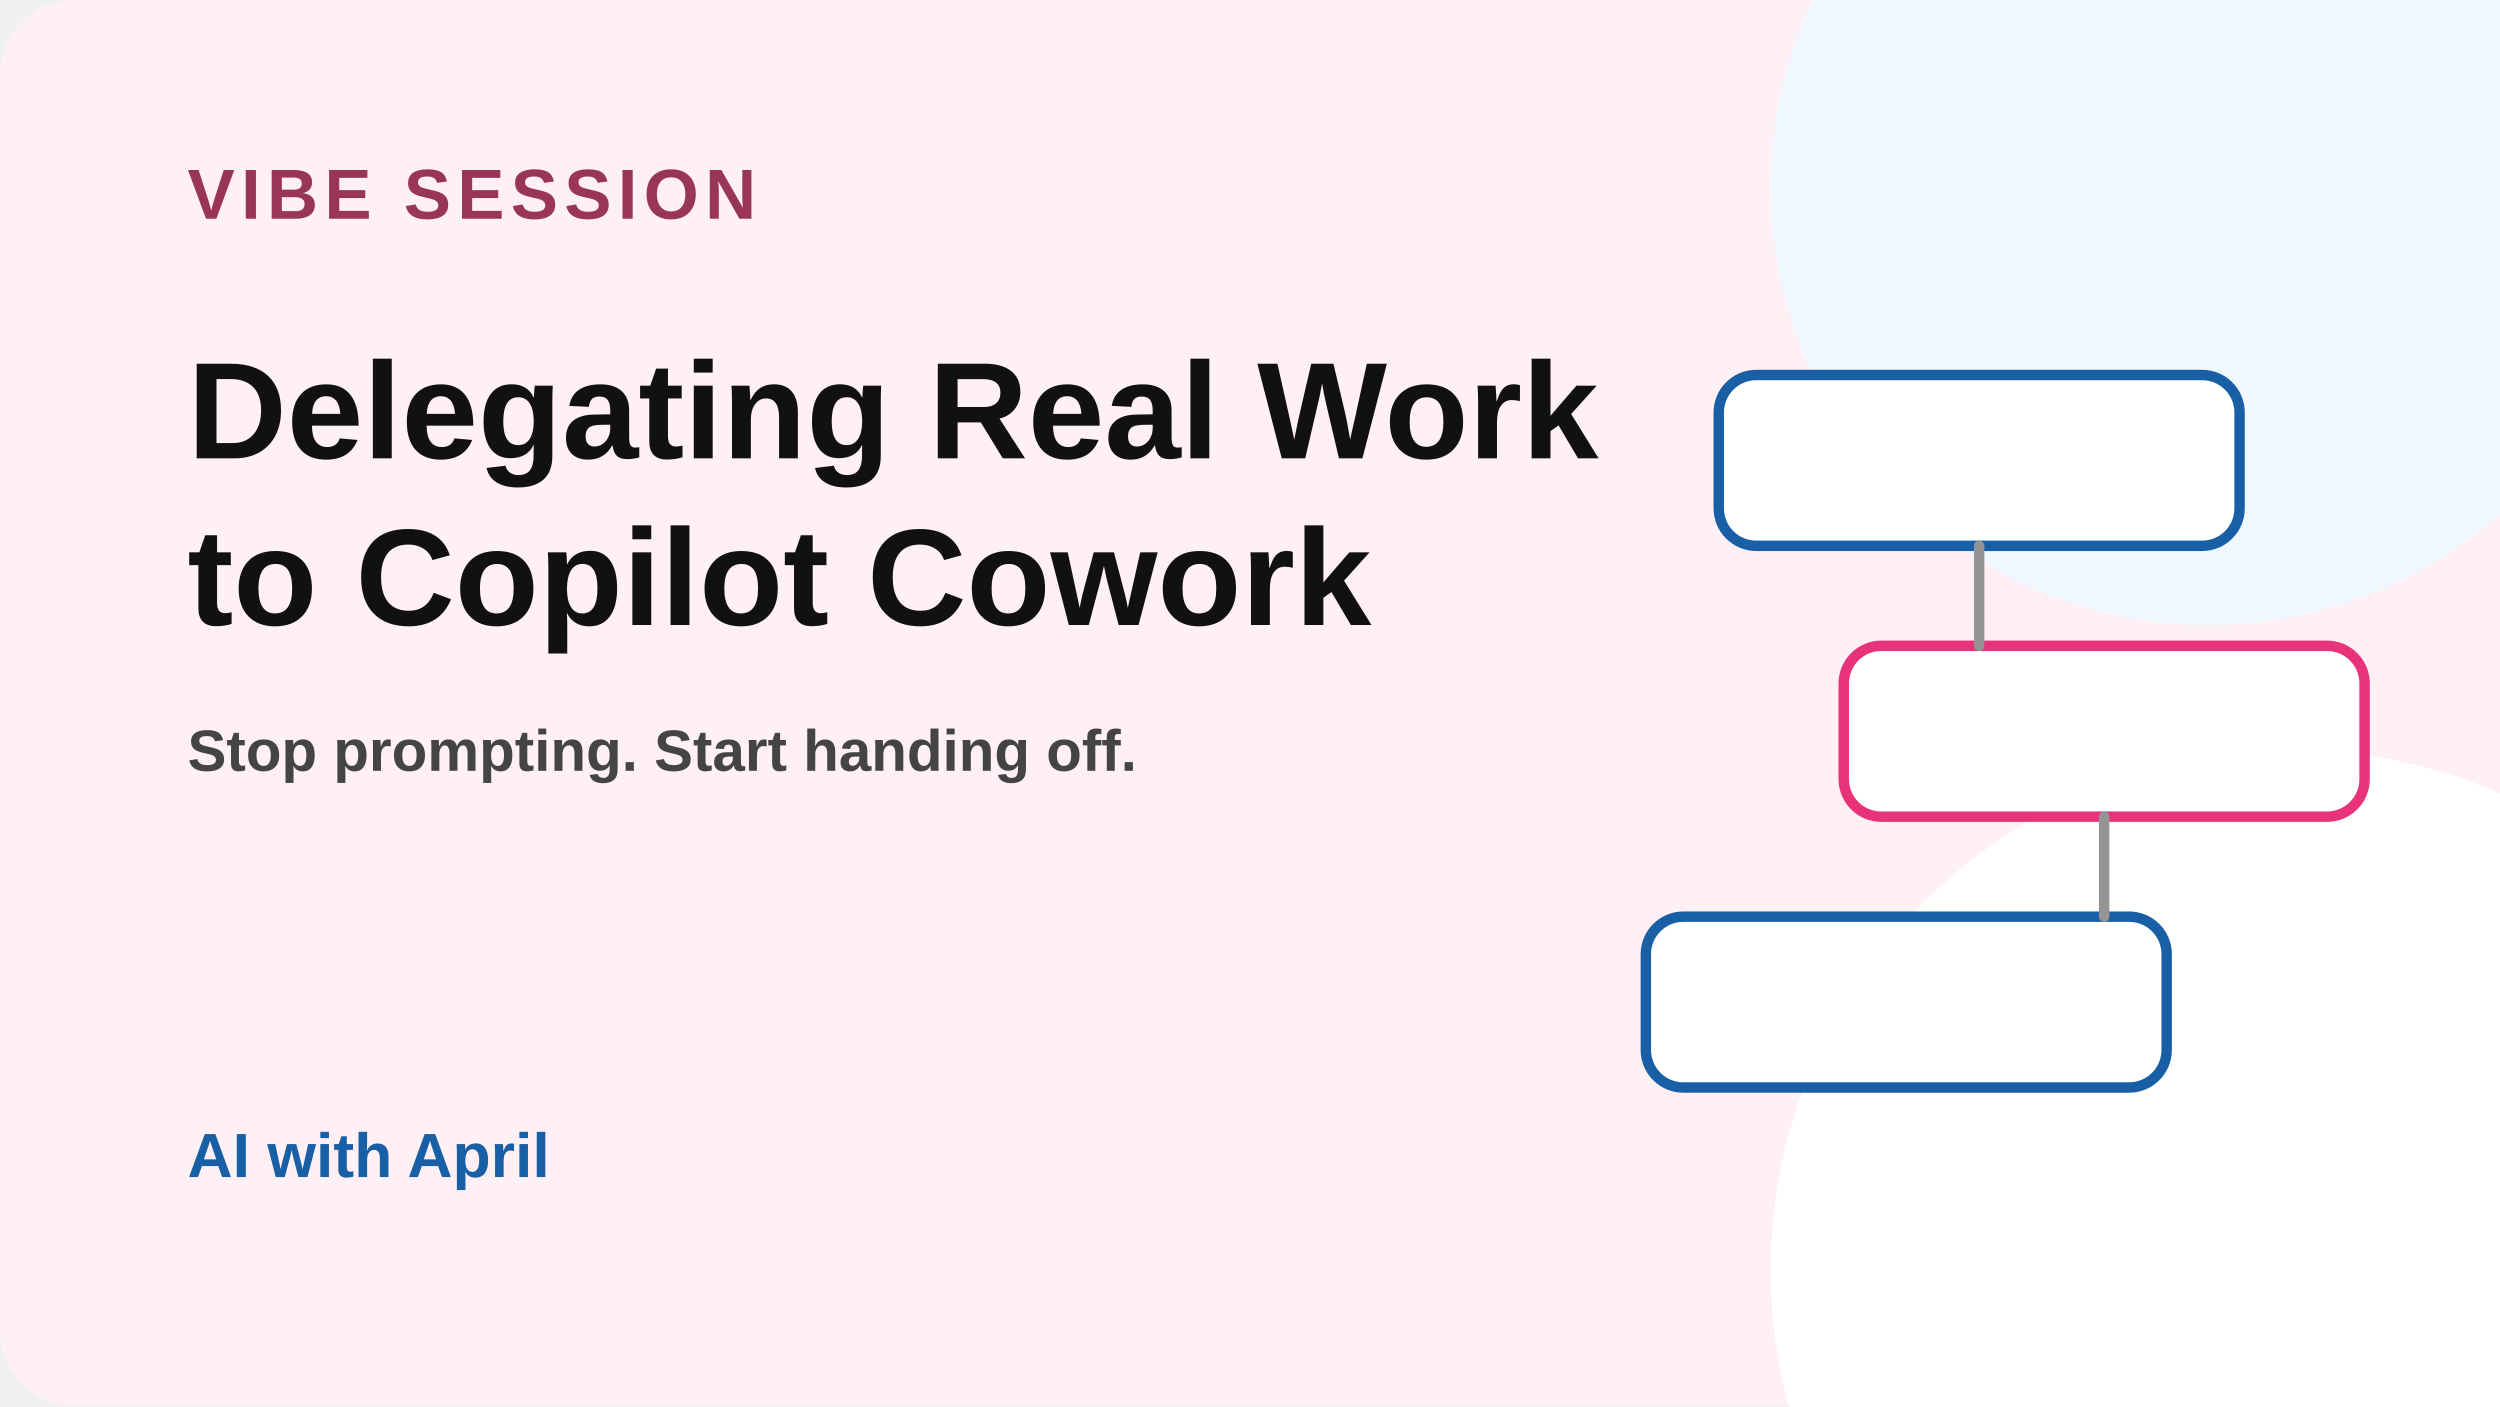
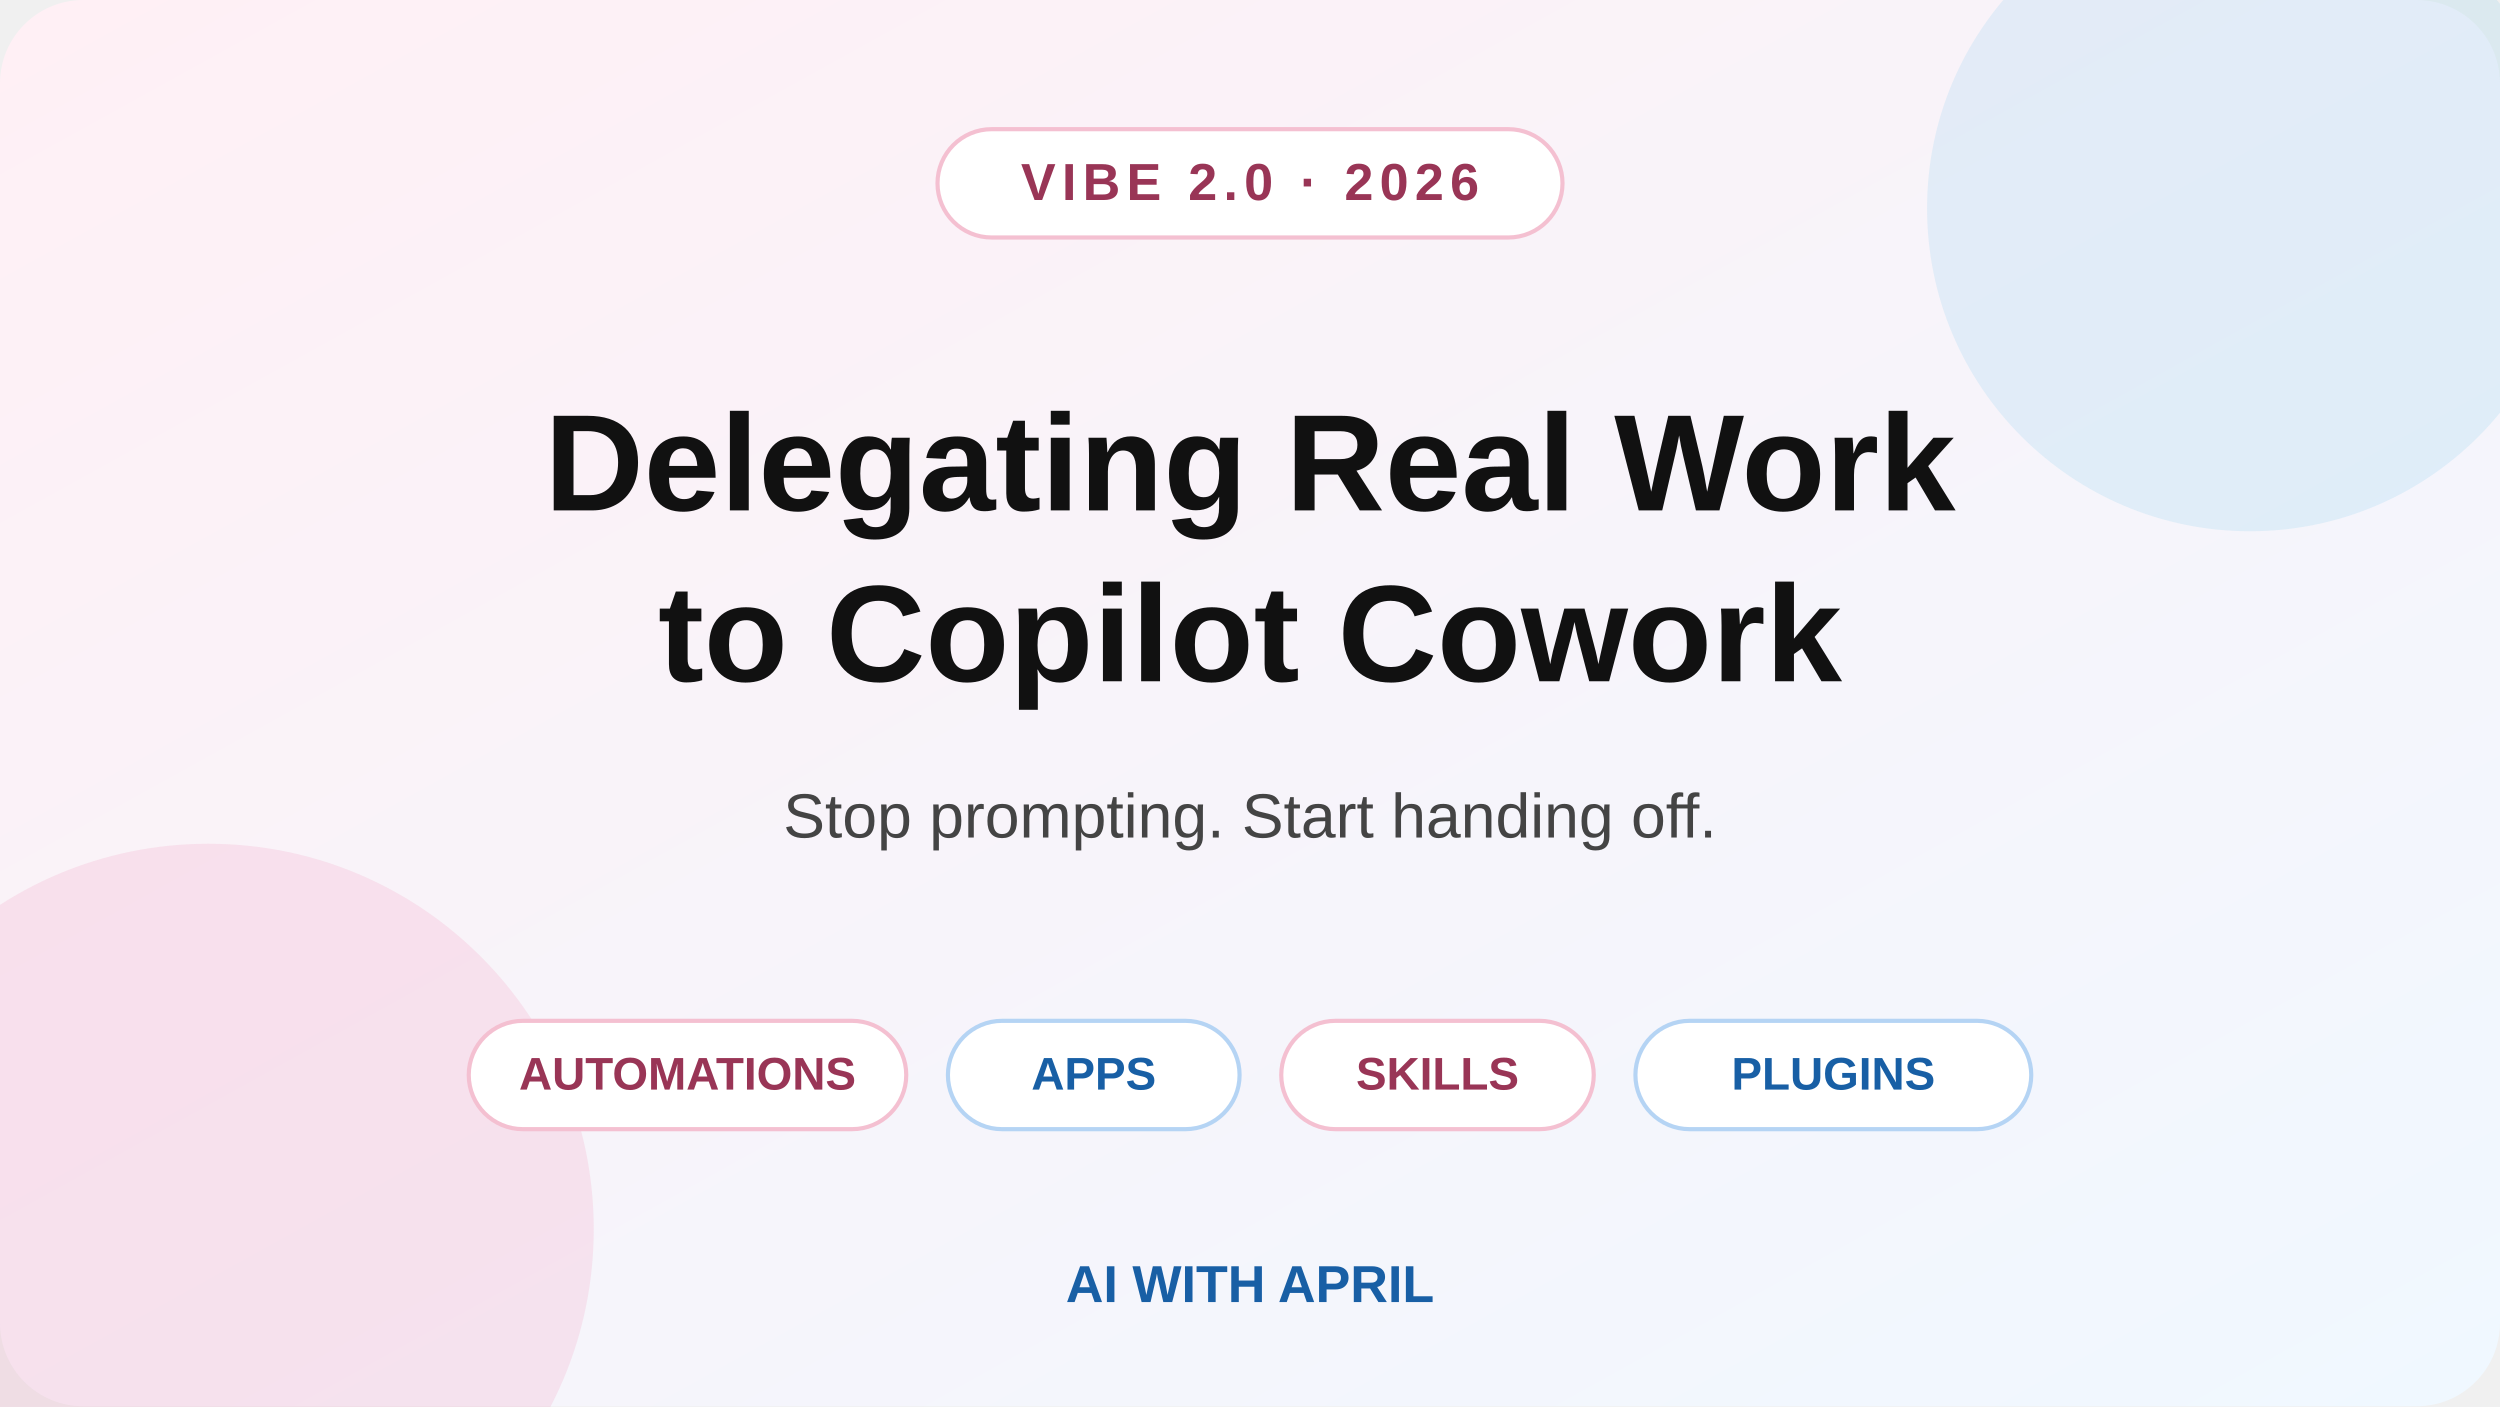
<svg xmlns="http://www.w3.org/2000/svg" viewBox="0 0 1200 675" role="img" aria-labelledby="title desc">
-   <rect width="1200" height="675" rx="36" fill="#fff0f5" />
-   <circle cx="1060" cy="90" r="210" fill="#f0f8ff" />
-   <circle cx="1100" cy="610" r="250" fill="#ffffff" />
-   <g font-family="Arial, sans-serif" font-weight="700">
-     <text x="90" y="105" font-size="34" fill="#993556" letter-spacing="3">VIBE SESSION</text>
-     <text x="90" y="220" font-size="66" fill="#111111">Delegating Real Work</text>
-     <text x="90" y="300" font-size="66" fill="#111111">to Copilot Cowork</text>
-     <text x="90" y="370" font-size="28" fill="#444444">Stop prompting. Start handing off.</text>
-     <text x="90" y="565" font-size="30" fill="#185fa5">AI with April</text>
+   <defs>
+     <linearGradient id="bg" x1="0" y1="0" x2="1" y2="1">
+       <stop offset="0" stop-color="#fff0f5" />
+       <stop offset="1" stop-color="#f0f8ff" />
+     </linearGradient>
+   </defs>
+   <rect width="1200" height="675" rx="40" fill="url(#bg)" />
+   <circle cx="1080" cy="100" r="155" fill="#29abe2" opacity=".11" />
+   <circle cx="100" cy="590" r="185" fill="#e8327a" opacity=".10" />
+   <rect x="450" y="62" width="300" height="52" rx="26" fill="#ffffff" stroke="#f4c0d1" stroke-width="2" />
+   <text x="600" y="96" text-anchor="middle" font-family="Arial, sans-serif" font-size="25" font-weight="700" fill="#993556" letter-spacing="3">VIBE 2.0 · 2026</text>
+   <g text-anchor="middle" font-family="Arial, sans-serif" font-weight="700" fill="#111111">
+     <text x="600" y="245" font-size="66">Delegating Real Work</text>
+     <text x="600" y="327" font-size="66">to Copilot Cowork</text>
  </g>
-   <g fill="#ffffff" stroke-width="5">
-     <rect x="825" y="180" width="250" height="82" rx="18" stroke="#185fa5" />
-     <rect x="885" y="310" width="250" height="82" rx="18" stroke="#e8327a" />
-     <rect x="790" y="440" width="250" height="82" rx="18" stroke="#185fa5" />
-     <path d="M950 262v48M1010 392v48" fill="none" stroke="#949494" stroke-linecap="round" />
+   <text x="600" y="402" text-anchor="middle" font-family="Arial, sans-serif" font-size="30" fill="#444444">Stop prompting. Start handing off.</text>
+   <g font-family="Arial, sans-serif" font-size="22" font-weight="700">
+     <rect x="225" y="490" width="210" height="52" rx="26" fill="#ffffff" stroke="#f4c0d1" stroke-width="2" />
+     <text x="330" y="523" text-anchor="middle" fill="#993556">AUTOMATIONS</text>
+     <rect x="455" y="490" width="140" height="52" rx="26" fill="#ffffff" stroke="#b5d4f4" stroke-width="2" />
+     <text x="525" y="523" text-anchor="middle" fill="#185fa5">APPS</text>
+     <rect x="615" y="490" width="150" height="52" rx="26" fill="#ffffff" stroke="#f4c0d1" stroke-width="2" />
+     <text x="690" y="523" text-anchor="middle" fill="#993556">SKILLS</text>
+     <rect x="785" y="490" width="190" height="52" rx="26" fill="#ffffff" stroke="#b5d4f4" stroke-width="2" />
+     <text x="880" y="523" text-anchor="middle" fill="#185fa5">PLUGINS</text>
  </g>
+   <text x="600" y="625" text-anchor="middle" font-family="Arial, sans-serif" font-size="25" font-weight="700" fill="#185fa5">AI WITH APRIL</text>
</svg>
